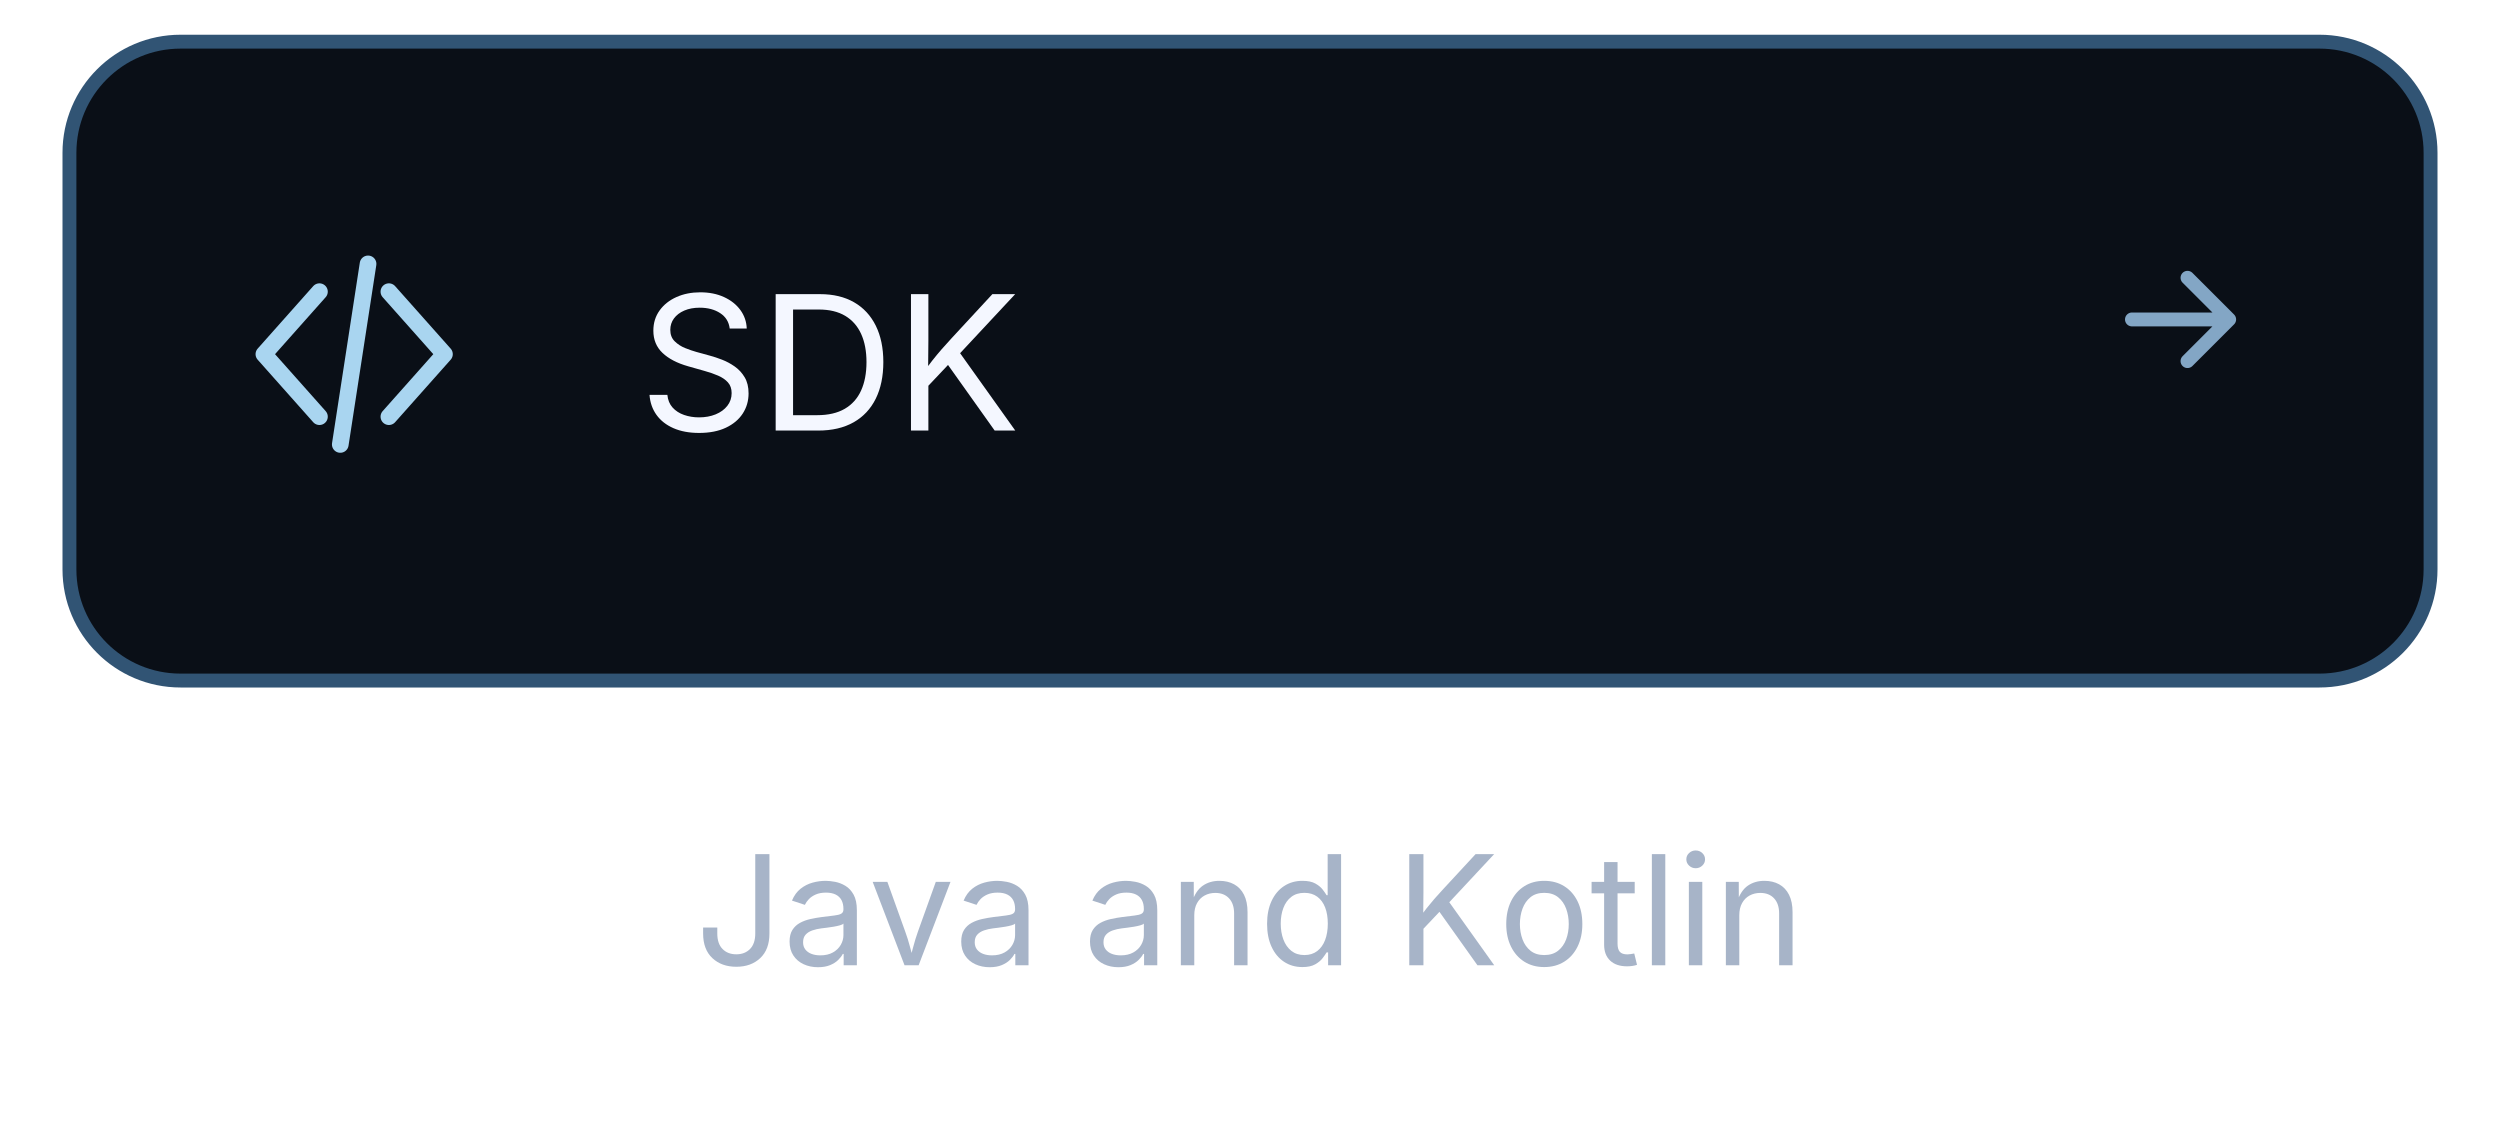
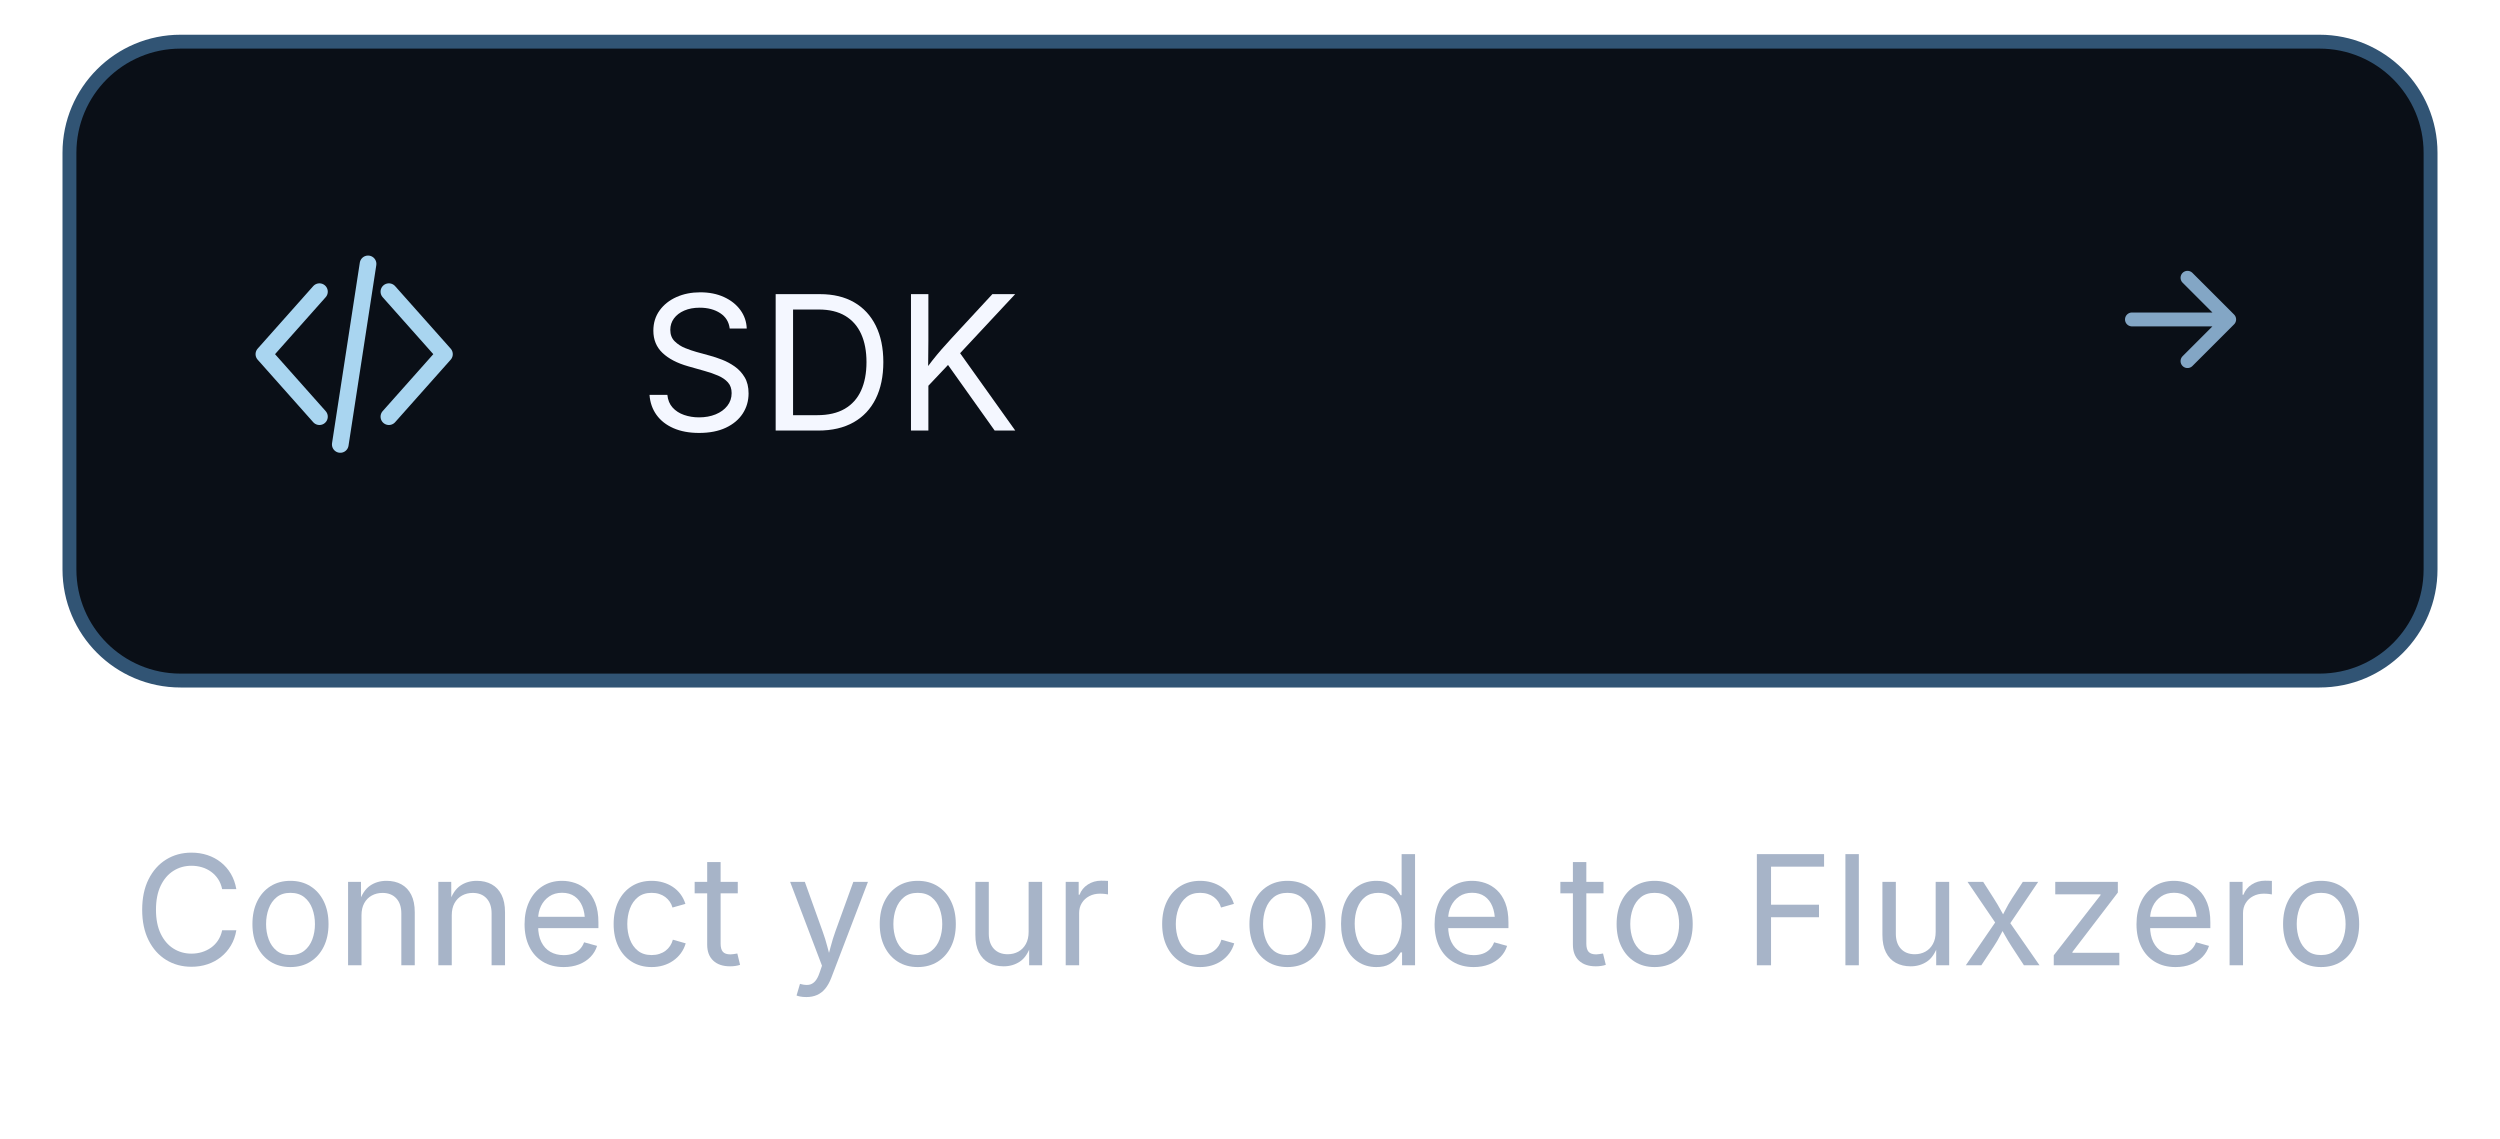
<svg xmlns="http://www.w3.org/2000/svg" width="360" height="164" viewBox="0 0 360 164" role="img">
  <rect x="10" y="6" width="340" height="92" rx="16" fill="#0A0F17" stroke="#315474" stroke-width="2" />
  <g transform="translate(36,36)" stroke="#A9D5F0" stroke-width="2.4" fill="none" stroke-linecap="round" stroke-linejoin="round">
    <path d="m10 6-8 9 8 9m10-18 8 9-8 9m-3-22-4 26" />
  </g>
  <g aria-label="SDK" fill="#F4F7FF" transform="translate(92,62) scale(0.01318359,-0.01318359)">
    <path transform="translate(0,0)" d="M657 -26Q496 -26 377.5 26.0Q259 78 192.0 171.5Q125 265 116 390H311Q319 306 368.0 251.5Q417 197 493.5 170.5Q570 144 657 144Q758 144 838.5 177.0Q919 210 966.0 270.0Q1013 330 1013 409Q1013 481 972.5 526.0Q932 571 865.0 600.0Q798 629 718 651L538 702Q358 753 258.0 848.0Q158 943 158 1091Q158 1217 226.0 1311.5Q294 1406 410.0 1458.0Q526 1510 670 1510Q817 1510 930.0 1458.0Q1043 1406 1108.5 1316.5Q1174 1227 1178 1114H992Q979 1223 888.0 1282.5Q797 1342 664 1342Q568 1342 495.5 1310.5Q423 1279 383.0 1224.5Q343 1170 343 1100Q343 1022 391.5 974.5Q440 927 506.5 900.5Q573 874 627 859L776 818Q836 802 908.5 774.0Q981 746 1047.0 699.5Q1113 653 1155.5 581.5Q1198 510 1198 406Q1198 284 1134.5 186.0Q1071 88 950.0 31.0Q829 -26 657 -26Z" />
    <path transform="translate(1314,0)" d="M645 0H285V168H633Q815 168 934.5 237.5Q1054 307 1113.0 437.0Q1172 567 1172 748Q1172 927 1113.5 1055.5Q1055 1184 939.5 1253.0Q824 1322 651 1322H277V1490H664Q882 1490 1036.5 1401.0Q1191 1312 1273.5 1145.5Q1356 979 1356 748Q1356 515 1273.0 347.5Q1190 180 1031.0 90.0Q872 0 645 0ZM370 1490V0H180V1490Z" />
    <path transform="translate(2792,0)" d="M310 426V629Q361 699 411.5 763.0Q462 827 515.0 888.0Q568 949 624 1009L1069 1490H1318L682 808L672 809ZM180 0V1490H370V980L367 659L370 566V0ZM1094 0 555 758 673 906 1319 0Z" />
  </g>
  <path d="M307 46h14m-6-6 6 6-6 6" stroke="#83A6C5" stroke-width="2" fill="none" stroke-linecap="round" stroke-linejoin="round" />
-   <g aria-label="Java and Kotlin" fill="#A7B4C8" transform="translate(100.1748,139) scale(0.01074219,-0.01074219)">
-     <path transform="translate(0,0)" d="M545 -20Q348 -20 224.0 96.0Q100 212 100 426V506H290V426Q290 290 360.0 218.5Q430 147 545 147Q659 147 729.0 218.5Q799 290 799 426V1490H989V426Q989 212 865.5 96.0Q742 -20 545 -20Z" />
-     <path transform="translate(1169,0)" d="M471 -26Q365 -26 278.5 14.0Q192 54 141.0 131.0Q90 208 90 318Q90 414 128.0 474.0Q166 534 229.5 568.5Q293 603 370.0 620.0Q447 637 525 647Q625 660 688.0 667.0Q751 674 781.5 691.0Q812 708 812 749V755Q812 825 786.0 873.5Q760 922 708.0 948.0Q656 974 578 974Q498 974 441.0 949.0Q384 924 348.5 886.5Q313 849 295 810L122 867Q165 969 238.0 1026.5Q311 1084 399.0 1108.0Q487 1132 573 1132Q629 1132 700.5 1118.5Q772 1105 838.5 1065.0Q905 1025 948.5 946.5Q992 868 992 737V0H815V152H803Q784 113 742.0 71.5Q700 30 633.0 2.0Q566 -26 471 -26ZM502 133Q602 133 671.0 172.0Q740 211 776.0 273.5Q812 336 812 404V559Q801 546 764.0 535.5Q727 525 679.5 517.0Q632 509 587.5 503.5Q543 498 517 495Q452 487 395.5 467.5Q339 448 305.0 410.5Q271 373 271 309Q271 251 301.0 212.0Q331 173 383.0 153.0Q435 133 502 133Z" />
-     <path transform="translate(2319,0)" d="M481 0 54 1118H251L489 455Q527 352 553.5 249.5Q580 147 609 51H543Q572 147 598.5 249.5Q625 352 662 455L900 1118H1097L670 0Z" />
-     <path transform="translate(3470,0)" d="M471 -26Q365 -26 278.5 14.0Q192 54 141.0 131.0Q90 208 90 318Q90 414 128.0 474.0Q166 534 229.5 568.5Q293 603 370.0 620.0Q447 637 525 647Q625 660 688.0 667.0Q751 674 781.5 691.0Q812 708 812 749V755Q812 825 786.0 873.5Q760 922 708.0 948.0Q656 974 578 974Q498 974 441.0 949.0Q384 924 348.5 886.5Q313 849 295 810L122 867Q165 969 238.0 1026.5Q311 1084 399.0 1108.0Q487 1132 573 1132Q629 1132 700.5 1118.5Q772 1105 838.5 1065.0Q905 1025 948.5 946.5Q992 868 992 737V0H815V152H803Q784 113 742.0 71.5Q700 30 633.0 2.0Q566 -26 471 -26ZM502 133Q602 133 671.0 172.0Q740 211 776.0 273.5Q812 336 812 404V559Q801 546 764.0 535.5Q727 525 679.5 517.0Q632 509 587.5 503.5Q543 498 517 495Q452 487 395.5 467.5Q339 448 305.0 410.5Q271 373 271 309Q271 251 301.0 212.0Q331 173 383.0 153.0Q435 133 502 133Z" />
-     <path transform="translate(4620,0)" d="" />
-     <path transform="translate(5196,0)" d="M471 -26Q365 -26 278.5 14.0Q192 54 141.0 131.0Q90 208 90 318Q90 414 128.0 474.0Q166 534 229.5 568.5Q293 603 370.0 620.0Q447 637 525 647Q625 660 688.0 667.0Q751 674 781.5 691.0Q812 708 812 749V755Q812 825 786.0 873.5Q760 922 708.0 948.0Q656 974 578 974Q498 974 441.0 949.0Q384 924 348.5 886.5Q313 849 295 810L122 867Q165 969 238.0 1026.5Q311 1084 399.0 1108.0Q487 1132 573 1132Q629 1132 700.5 1118.5Q772 1105 838.5 1065.0Q905 1025 948.5 946.5Q992 868 992 737V0H815V152H803Q784 113 742.0 71.5Q700 30 633.0 2.0Q566 -26 471 -26ZM502 133Q602 133 671.0 172.0Q740 211 776.0 273.5Q812 336 812 404V559Q801 546 764.0 535.5Q727 525 679.5 517.0Q632 509 587.5 503.5Q543 498 517 495Q452 487 395.5 467.5Q339 448 305.0 410.5Q271 373 271 309Q271 251 301.0 212.0Q331 173 383.0 153.0Q435 133 502 133Z" />
-     <path transform="translate(6346,0)" d="M338 670V0H158V1118H331L332 847H307Q358 1002 452.5 1067.0Q547 1132 674 1132Q787 1132 872.0 1085.5Q957 1039 1004.5 945.5Q1052 852 1052 710V0H872V695Q872 824 804.5 897.0Q737 970 620 970Q540 970 476.0 935.0Q412 900 375.0 833.0Q338 766 338 670Z" />
-     <path transform="translate(7556,0)" d="M577 -24Q438 -24 331.0 47.0Q224 118 164.0 248.0Q104 378 104 556Q104 733 164.5 862.5Q225 992 332.0 1062.0Q439 1132 578 1132Q687 1132 751.0 1096.0Q815 1060 849.5 1014.5Q884 969 902 939H916V1490H1096V0H922V173H902Q884 142 848.5 95.5Q813 49 748.5 12.5Q684 -24 577 -24ZM604 137Q706 137 776.0 190.5Q846 244 882.0 339.0Q918 434 918 558Q918 682 882.5 774.5Q847 867 777.0 919.0Q707 971 604 971Q498 971 427.5 916.0Q357 861 322.0 767.5Q287 674 287 558Q287 441 322.5 345.5Q358 250 429.0 193.5Q500 137 604 137Z" />
-     <path transform="translate(8810,0)" d="" />
-     <path transform="translate(9386,0)" d="M310 426V629Q361 699 411.5 763.0Q462 827 515.0 888.0Q568 949 624 1009L1069 1490H1318L682 808L672 809ZM180 0V1490H370V980L367 659L370 566V0ZM1094 0 555 758 673 906 1319 0Z" />
-     <path transform="translate(10762,0)" d="M613 -24Q461 -24 346.5 48.0Q232 120 168.0 250.0Q104 380 104 552Q104 727 168.0 857.5Q232 988 346.5 1060.0Q461 1132 613 1132Q766 1132 881.0 1060.0Q996 988 1060.0 857.5Q1124 727 1124 552Q1124 380 1060.0 250.0Q996 120 881.0 48.0Q766 -24 613 -24ZM613 137Q726 137 799.0 195.0Q872 253 907.0 347.5Q942 442 942 552Q942 663 907.0 758.5Q872 854 799.0 912.5Q726 971 613 971Q501 971 429.0 912.5Q357 854 322.0 759.0Q287 664 287 552Q287 442 322.0 347.5Q357 253 429.0 195.0Q501 137 613 137Z" />
-     <path transform="translate(11990,0)" d="M598 1118V964H20V1118ZM188 1384H368V290Q368 215 398.5 180.5Q429 146 500 146Q517 146 543.5 150.0Q570 154 592 158L629 6Q601 -4 565.5 -9.0Q530 -14 495 -14Q350 -14 269.0 62.5Q188 139 188 276Z" />
-     <path transform="translate(12660,0)" d="M338 1490V0H158V1490Z" />
-     <path transform="translate(13156,0)" d="M158 0V1118H338V0ZM249 1301Q198 1301 161.0 1336.0Q124 1371 124 1420Q124 1470 161.0 1504.5Q198 1539 249 1539Q301 1539 338.0 1504.5Q375 1470 375 1420Q375 1371 338.0 1336.0Q301 1301 249 1301Z" />
-     <path transform="translate(13652,0)" d="M338 670V0H158V1118H331L332 847H307Q358 1002 452.5 1067.0Q547 1132 674 1132Q787 1132 872.0 1085.5Q957 1039 1004.5 945.5Q1052 852 1052 710V0H872V695Q872 824 804.5 897.0Q737 970 620 970Q540 970 476.0 935.0Q412 900 375.0 833.0Q338 766 338 670Z" />
+   <g aria-label="Connect your code to Fluxzero" fill="#A7B4C8" transform="translate(19.1626,139) scale(0.01074219,-0.01074219)">
+     <path transform="translate(0,0)" d="M783 -20Q592 -20 442.5 72.5Q293 165 207.5 336.5Q122 508 122 744Q122 981 207.5 1152.5Q293 1324 442.5 1417.0Q592 1510 783 1510Q896 1510 996.5 1477.0Q1097 1444 1177.0 1380.5Q1257 1317 1310.5 1226.5Q1364 1136 1384 1021H1194Q1178 1098 1139.5 1156.0Q1101 1214 1045.5 1254.0Q990 1294 923.0 1314.0Q856 1334 783 1334Q649 1334 541.0 1266.0Q433 1198 370.0 1066.5Q307 935 307 744Q307 554 370.5 422.5Q434 291 542.0 223.5Q650 156 783 156Q856 156 923.0 176.5Q990 197 1045.5 236.5Q1101 276 1139.5 334.5Q1178 393 1194 469H1384Q1365 355 1311.5 265.0Q1258 175 1178.0 111.0Q1098 47 997.5 13.5Q897 -20 783 -20Z" />
+     <path transform="translate(1496,0)" d="M613 -24Q461 -24 346.5 48.0Q232 120 168.0 250.0Q104 380 104 552Q104 727 168.0 857.5Q232 988 346.5 1060.0Q461 1132 613 1132Q766 1132 881.0 1060.0Q996 988 1060.0 857.5Q1124 727 1124 552Q1124 380 1060.0 250.0Q996 120 881.0 48.0Q766 -24 613 -24ZM613 137Q726 137 799.0 195.0Q872 253 907.0 347.5Q942 442 942 552Q942 663 907.0 758.5Q872 854 799.0 912.5Q726 971 613 971Q501 971 429.0 912.5Q357 854 322.0 759.0Q287 664 287 552Q287 442 322.0 347.5Q357 253 429.0 195.0Q501 137 613 137Z" />
+     <path transform="translate(2724,0)" d="M338 670V0H158V1118H331L332 847H307Q358 1002 452.5 1067.0Q547 1132 674 1132Q787 1132 872.0 1085.5Q957 1039 1004.5 945.5Q1052 852 1052 710V0H872V695Q872 824 804.5 897.0Q737 970 620 970Q540 970 476.0 935.0Q412 900 375.0 833.0Q338 766 338 670Z" />
+     <path transform="translate(3934,0)" d="M338 670V0H158V1118H331L332 847H307Q358 1002 452.5 1067.0Q547 1132 674 1132Q787 1132 872.0 1085.5Q957 1039 1004.5 945.5Q1052 852 1052 710V0H872V695Q872 824 804.5 897.0Q737 970 620 970Q540 970 476.0 935.0Q412 900 375.0 833.0Q338 766 338 670Z" />
+     <path transform="translate(5144,0)" d="M628 -24Q466 -24 348.5 48.0Q231 120 167.5 249.0Q104 378 104 550Q104 722 166.0 853.0Q228 984 341.5 1058.0Q455 1132 607 1132Q696 1132 782.5 1102.5Q869 1073 939.5 1007.5Q1010 942 1052.0 835.0Q1094 728 1094 573V498H226V650H997L913 594Q913 704 878.5 789.5Q844 875 776.0 923.5Q708 972 607 972Q506 972 434.0 922.5Q362 873 324.0 793.5Q286 714 286 623V522Q286 398 329.0 311.5Q372 225 449.5 180.5Q527 136 629 136Q695 136 749.0 155.0Q803 174 842.0 212.5Q881 251 902 308L1076 260Q1050 176 988.0 112.0Q926 48 834.5 12.0Q743 -24 628 -24Z" />
+     <path transform="translate(6338,0)" d="M613 -24Q461 -24 346.5 48.0Q232 120 168.0 250.0Q104 380 104 552Q104 727 168.0 857.5Q232 988 346.5 1060.0Q461 1132 613 1132Q694 1132 766.0 1111.0Q838 1090 897.5 1050.5Q957 1011 1000.0 953.5Q1043 896 1066 823L893 774Q881 817 856.0 853.0Q831 889 795.5 915.5Q760 942 714.0 956.5Q668 971 613 971Q501 971 429.0 912.5Q357 854 322.0 759.0Q287 664 287 552Q287 442 322.0 347.5Q357 253 429.0 195.0Q501 137 613 137Q669 137 716.0 152.0Q763 167 799.5 194.5Q836 222 861.0 260.0Q886 298 898 343L1070 294Q1048 219 1004.5 160.5Q961 102 901.0 60.5Q841 19 768.0 -2.5Q695 -24 613 -24Z" />
+     <path transform="translate(7508,0)" d="M598 1118V964H20V1118ZM188 1384H368V290Q368 215 398.5 180.5Q429 146 500 146Q517 146 543.5 150.0Q570 154 592 158L629 6Q601 -4 565.5 -9.0Q530 -14 495 -14Q350 -14 269.0 62.5Q188 139 188 276Z" />
+     <path transform="translate(8178,0)" d="" />
+     <path transform="translate(8754,0)" d="M140 -405 186 -249 205 -254Q260 -268 305.0 -261.5Q350 -255 386.0 -217.0Q422 -179 449 -99L481 -6L54 1118H251L489 455Q527 351 553.0 249.0Q579 147 608 51H542Q571 147 597.5 249.5Q624 352 661 455L901 1118H1097L606 -167Q572 -256 524.5 -313.5Q477 -371 414.0 -398.5Q351 -426 272 -426Q224 -426 189.0 -419.0Q154 -412 140 -405Z" />
+     <path transform="translate(9905,0)" d="M613 -24Q461 -24 346.5 48.0Q232 120 168.0 250.0Q104 380 104 552Q104 727 168.0 857.5Q232 988 346.5 1060.0Q461 1132 613 1132Q766 1132 881.0 1060.0Q996 988 1060.0 857.5Q1124 727 1124 552Q1124 380 1060.0 250.0Q996 120 881.0 48.0Q766 -24 613 -24ZM613 137Q726 137 799.0 195.0Q872 253 907.0 347.5Q942 442 942 552Q942 663 907.0 758.5Q872 854 799.0 912.5Q726 971 613 971Q501 971 429.0 912.5Q357 854 322.0 759.0Q287 664 287 552Q287 442 322.0 347.5Q357 253 429.0 195.0Q501 137 613 137Z" />
+     <path transform="translate(11133,0)" d="M537 -14Q424 -14 338.5 32.5Q253 79 205.5 173.0Q158 267 158 408V1118H338V423Q338 294 406.0 221.0Q474 148 591 148Q671 148 734.5 183.0Q798 218 835.0 285.5Q872 353 872 448V1118H1053V0H879V271H903Q851 114 755.5 50.0Q660 -14 537 -14Z" />
+     <path transform="translate(12344,0)" d="M158 0V1118H332V946H344Q375 1031 454.5 1082.5Q534 1134 634 1134Q654 1134 681.5 1133.0Q709 1132 725 1131V950Q717 952 685.0 956.0Q653 960 617 960Q537 960 473.5 926.5Q410 893 374.0 834.5Q338 776 338 700V0Z" />
+     <path transform="translate(13115,0)" d="" />
+     <path transform="translate(13691,0)" d="M613 -24Q461 -24 346.5 48.0Q232 120 168.0 250.0Q104 380 104 552Q104 727 168.0 857.5Q232 988 346.5 1060.0Q461 1132 613 1132Q694 1132 766.0 1111.0Q838 1090 897.5 1050.5Q957 1011 1000.0 953.5Q1043 896 1066 823L893 774Q881 817 856.0 853.0Q831 889 795.5 915.5Q760 942 714.0 956.5Q668 971 613 971Q501 971 429.0 912.5Q357 854 322.0 759.0Q287 664 287 552Q287 442 322.0 347.5Q357 253 429.0 195.0Q501 137 613 137Q669 137 716.0 152.0Q763 167 799.5 194.5Q836 222 861.0 260.0Q886 298 898 343L1070 294Q1048 219 1004.5 160.5Q961 102 901.0 60.5Q841 19 768.0 -2.5Q695 -24 613 -24Z" />
+     <path transform="translate(14861,0)" d="M613 -24Q461 -24 346.5 48.0Q232 120 168.0 250.0Q104 380 104 552Q104 727 168.0 857.5Q232 988 346.5 1060.0Q461 1132 613 1132Q766 1132 881.0 1060.0Q996 988 1060.0 857.5Q1124 727 1124 552Q1124 380 1060.0 250.0Q996 120 881.0 48.0Q766 -24 613 -24ZM613 137Q726 137 799.0 195.0Q872 253 907.0 347.5Q942 442 942 552Q942 663 907.0 758.5Q872 854 799.0 912.5Q726 971 613 971Q501 971 429.0 912.5Q357 854 322.0 759.0Q287 664 287 552Q287 442 322.0 347.5Q357 253 429.0 195.0Q501 137 613 137Z" />
+     <path transform="translate(16089,0)" d="M577 -24Q438 -24 331.0 47.0Q224 118 164.0 248.0Q104 378 104 556Q104 733 164.5 862.5Q225 992 332.0 1062.0Q439 1132 578 1132Q687 1132 751.0 1096.0Q815 1060 849.5 1014.5Q884 969 902 939H916V1490H1096V0H922V173H902Q884 142 848.5 95.5Q813 49 748.5 12.5Q684 -24 577 -24ZM604 137Q706 137 776.0 190.5Q846 244 882.0 339.0Q918 434 918 558Q918 682 882.5 774.5Q847 867 777.0 919.0Q707 971 604 971Q498 971 427.5 916.0Q357 861 322.0 767.5Q287 674 287 558Q287 441 322.5 345.5Q358 250 429.0 193.5Q500 137 604 137Z" />
+     <path transform="translate(17343,0)" d="M628 -24Q466 -24 348.5 48.0Q231 120 167.5 249.0Q104 378 104 550Q104 722 166.0 853.0Q228 984 341.5 1058.0Q455 1132 607 1132Q696 1132 782.5 1102.5Q869 1073 939.5 1007.5Q1010 942 1052.0 835.0Q1094 728 1094 573V498H226V650H997L913 594Q913 704 878.5 789.5Q844 875 776.0 923.5Q708 972 607 972Q506 972 434.0 922.5Q362 873 324.0 793.5Q286 714 286 623V522Q286 398 329.0 311.5Q372 225 449.5 180.5Q527 136 629 136Q695 136 749.0 155.0Q803 174 842.0 212.5Q881 251 902 308L1076 260Q1050 176 988.0 112.0Q926 48 834.5 12.0Q743 -24 628 -24Z" />
+     <path transform="translate(18537,0)" d="" />
+     <path transform="translate(19113,0)" d="M598 1118V964H20V1118ZM188 1384H368V290Q368 215 398.5 180.5Q429 146 500 146Q517 146 543.5 150.0Q570 154 592 158L629 6Q601 -4 565.5 -9.0Q530 -14 495 -14Q350 -14 269.0 62.5Q188 139 188 276Z" />
+     <path transform="translate(19783,0)" d="M613 -24Q461 -24 346.5 48.0Q232 120 168.0 250.0Q104 380 104 552Q104 727 168.0 857.5Q232 988 346.5 1060.0Q461 1132 613 1132Q766 1132 881.0 1060.0Q996 988 1060.0 857.5Q1124 727 1124 552Q1124 380 1060.0 250.0Q996 120 881.0 48.0Q766 -24 613 -24ZM613 137Q726 137 799.0 195.0Q872 253 907.0 347.5Q942 442 942 552Q942 663 907.0 758.5Q872 854 799.0 912.5Q726 971 613 971Q501 971 429.0 912.5Q357 854 322.0 759.0Q287 664 287 552Q287 442 322.0 347.5Q357 253 429.0 195.0Q501 137 613 137Z" />
+     <path transform="translate(21011,0)" d="" />
+     <path transform="translate(21587,0)" d="M180 0V1490H1081V1322H370V812H1013V644H370V0Z" />
+     <path transform="translate(22796,0)" d="M338 1490V0H158V1490Z" />
+     <path transform="translate(23292,0)" d="M537 -14Q424 -14 338.5 32.5Q253 79 205.5 173.0Q158 267 158 408V1118H338V423Q338 294 406.0 221.0Q474 148 591 148Q671 148 734.5 183.0Q798 218 835.0 285.5Q872 353 872 448V1118H1053V0H879V271H903Q851 114 755.5 50.0Q660 -14 537 -14Z" />
+     <path transform="translate(24503,0)" d="M65 0 506 643 505 505 88 1118H298L437 901Q491 817 530.5 744.0Q570 671 612 603H518Q561 671 596.5 744.0Q632 817 687 901L829 1118H1035L616 497V630L1053 0H844L680 251Q627 333 588.5 403.5Q550 474 509 539H604Q563 474 528.0 403.5Q493 333 439 251L273 0Z" />
+     <path transform="translate(25621,0)" d="M126 0V134L753 940V951H146V1118H985V975L376 178V167H1005V0Z" />
+     <path transform="translate(26752,0)" d="M628 -24Q466 -24 348.5 48.0Q231 120 167.5 249.0Q104 378 104 550Q104 722 166.0 853.0Q228 984 341.5 1058.0Q455 1132 607 1132Q696 1132 782.5 1102.5Q869 1073 939.5 1007.5Q1010 942 1052.0 835.0Q1094 728 1094 573V498H226V650H997L913 594Q913 704 878.5 789.5Q844 875 776.0 923.5Q708 972 607 972Q506 972 434.0 922.5Q362 873 324.0 793.5Q286 714 286 623V522Q286 398 329.0 311.5Q372 225 449.5 180.5Q527 136 629 136Q695 136 749.0 155.0Q803 174 842.0 212.5Q881 251 902 308L1076 260Q1050 176 988.0 112.0Q926 48 834.5 12.0Q743 -24 628 -24Z" />
+     <path transform="translate(27946,0)" d="M158 0V1118H332V946H344Q375 1031 454.5 1082.5Q534 1134 634 1134Q654 1134 681.5 1133.0Q709 1132 725 1131V950Q717 952 685.0 956.0Q653 960 617 960Q537 960 473.5 926.5Q410 893 374.0 834.5Q338 776 338 700V0Z" />
+     <path transform="translate(28717,0)" d="M613 -24Q461 -24 346.5 48.0Q232 120 168.0 250.0Q104 380 104 552Q104 727 168.0 857.5Q232 988 346.5 1060.0Q461 1132 613 1132Q766 1132 881.0 1060.0Q996 988 1060.0 857.5Q1124 727 1124 552Q1124 380 1060.0 250.0Q996 120 881.0 48.0Q766 -24 613 -24ZM613 137Q726 137 799.0 195.0Q872 253 907.0 347.5Q942 442 942 552Q942 663 907.0 758.5Q872 854 799.0 912.5Q726 971 613 971Q501 971 429.0 912.5Q357 854 322.0 759.0Q287 664 287 552Q287 442 322.0 347.5Q357 253 429.0 195.0Q501 137 613 137Z" />
  </g>
</svg>
